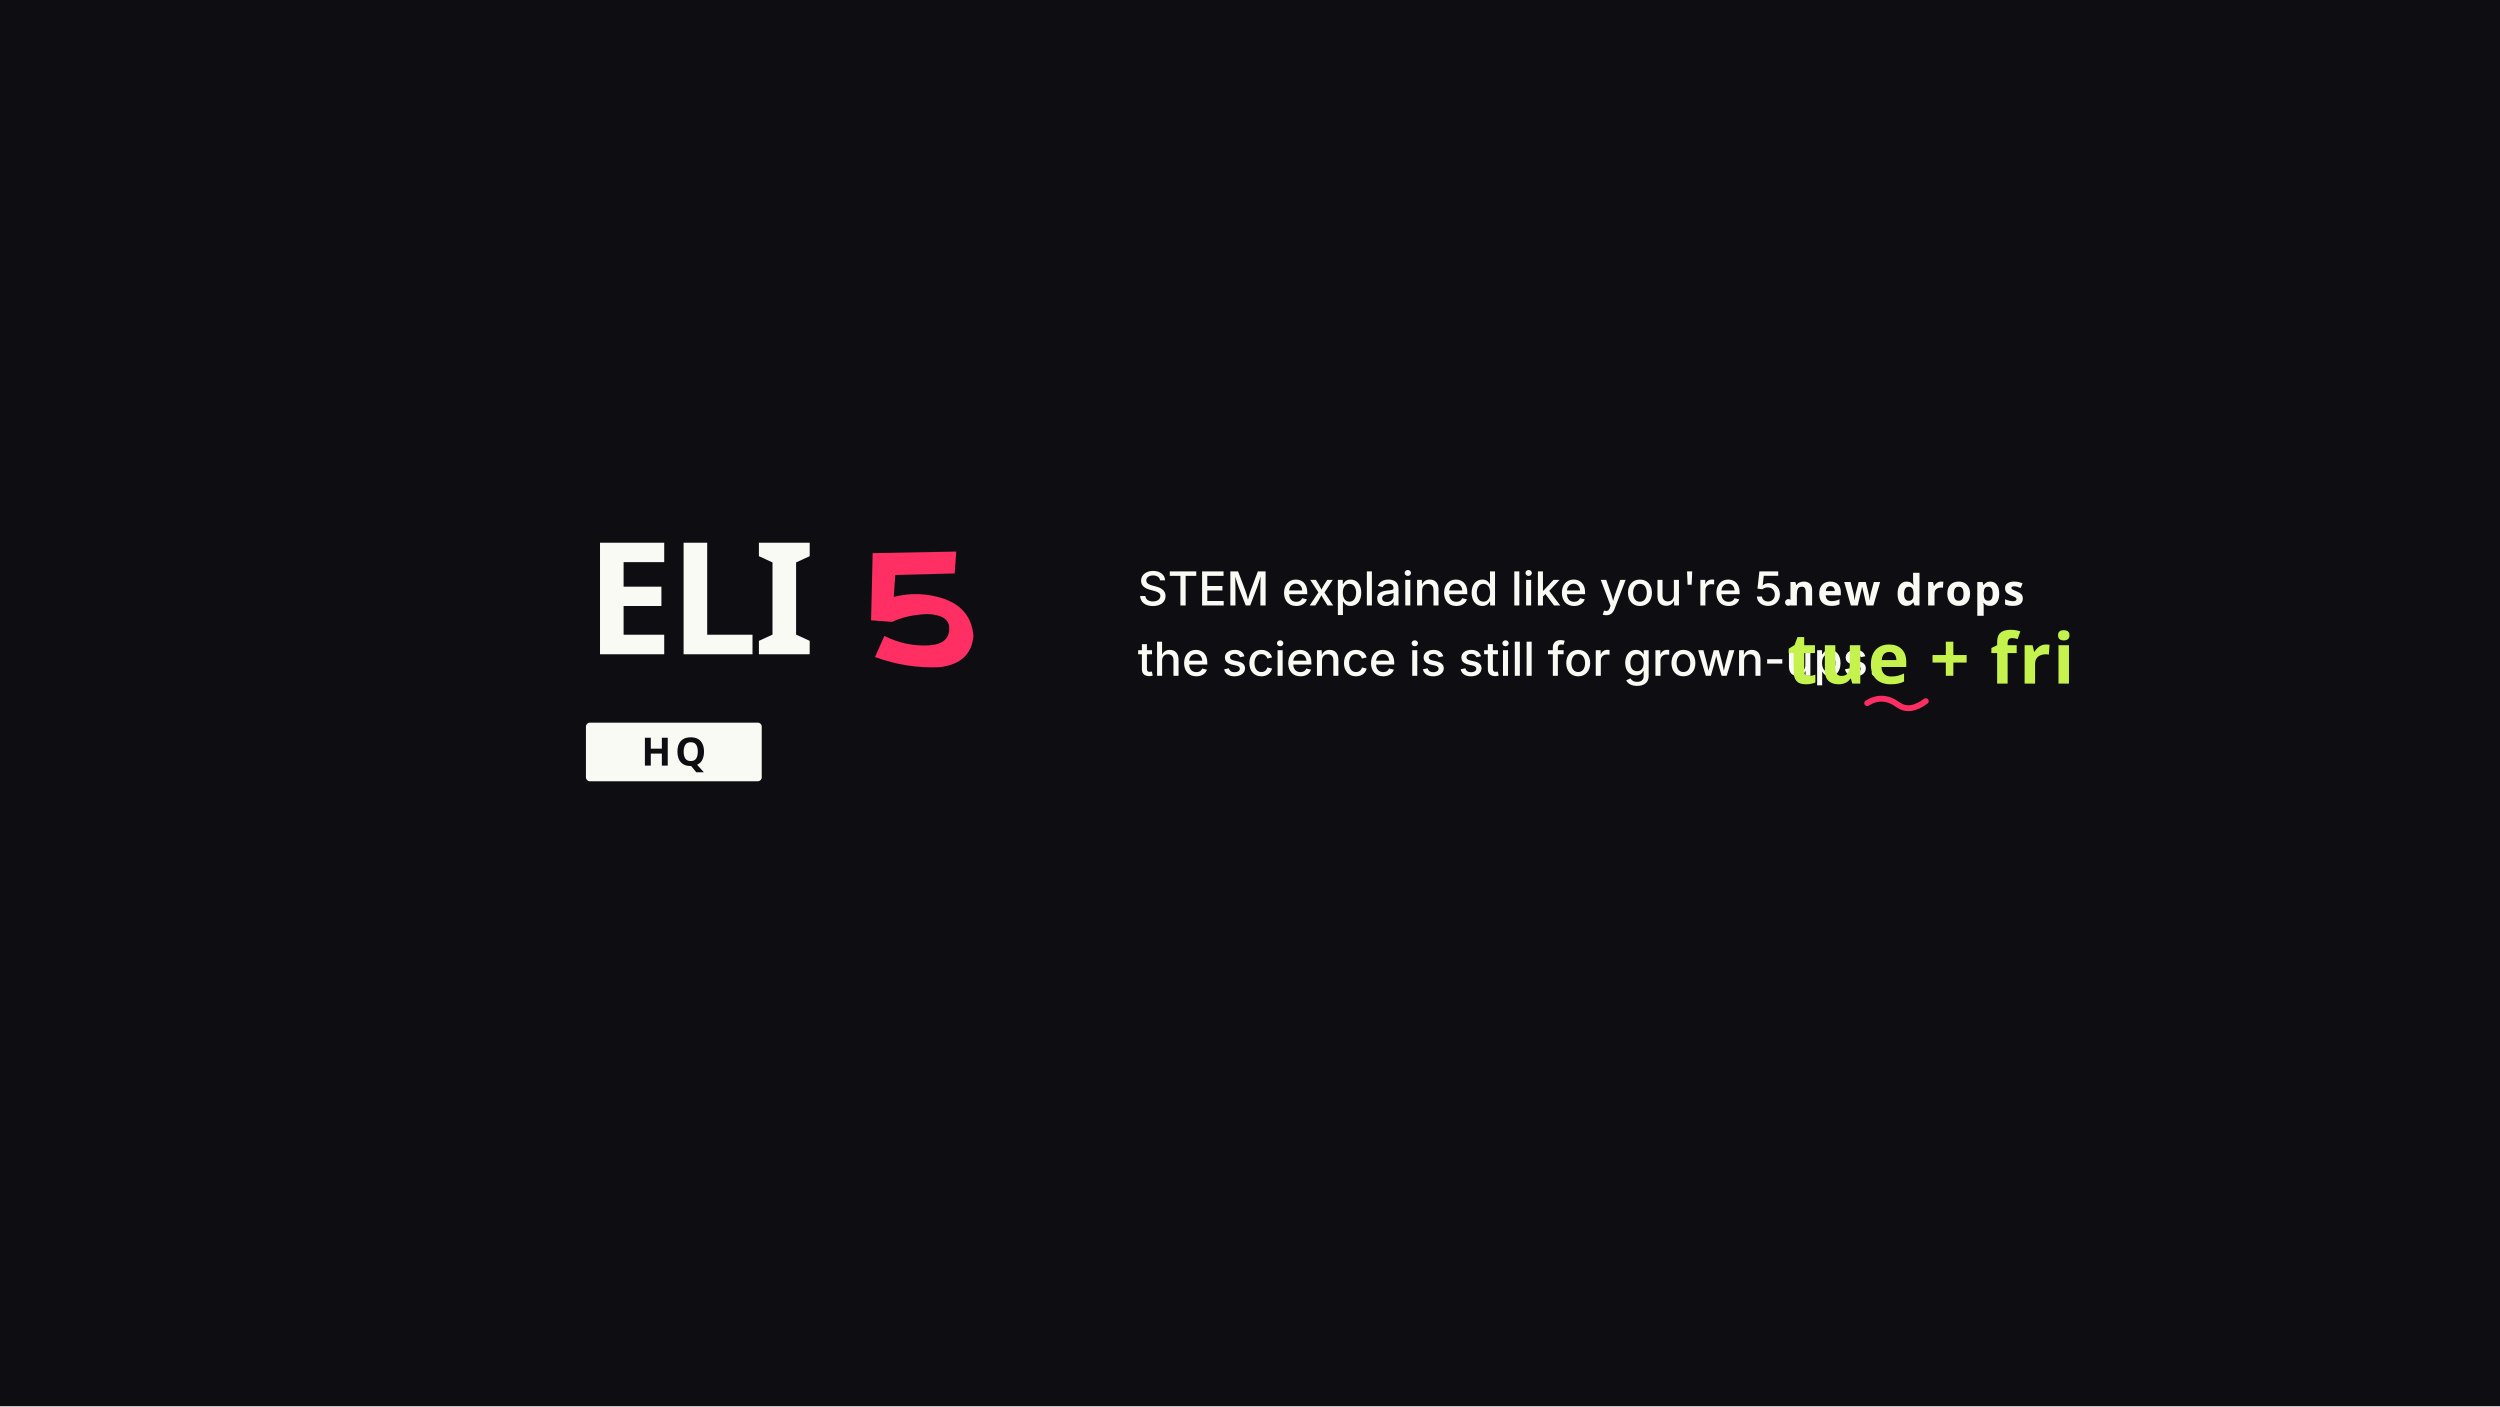
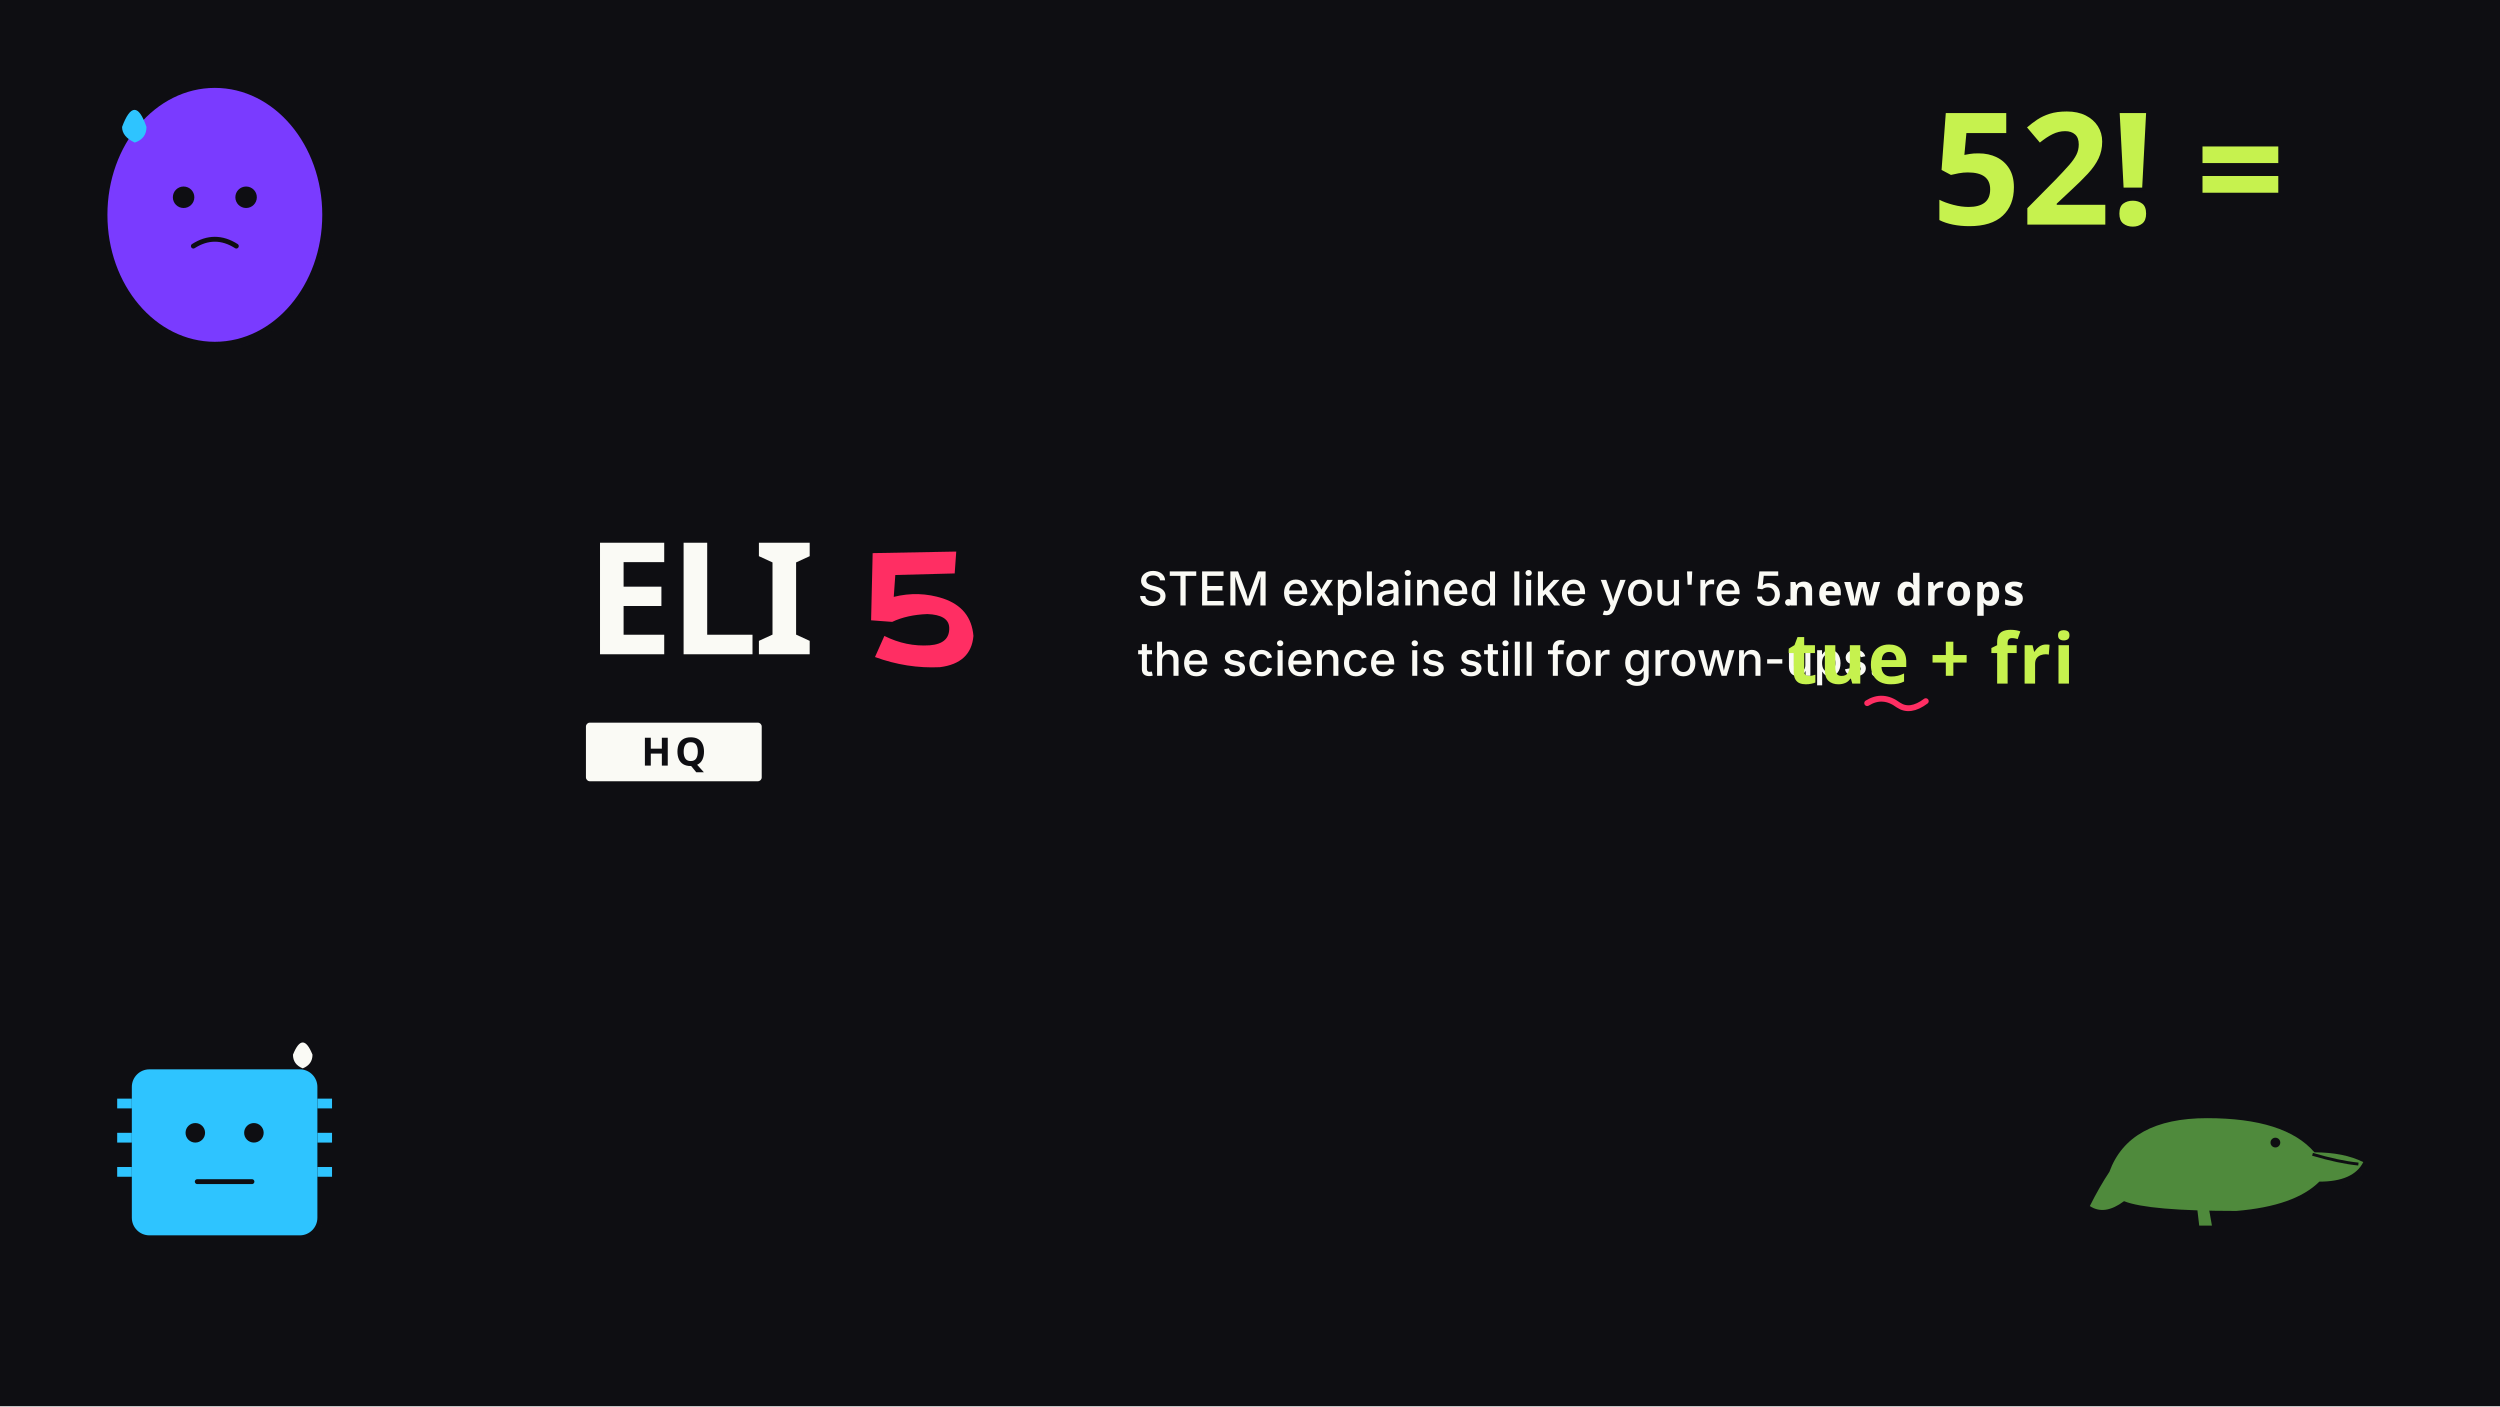
<svg xmlns="http://www.w3.org/2000/svg" viewBox="0 0 2560 1440" width="2560" height="1440">
  <rect width="2560" height="1440" fill="#0E0E12" />
  <g transform="translate(600 560)">
    <text x="0" y="110" font-family="'Space Grotesk', sans-serif" font-weight="700" font-size="160" fill="#FAFAF5" letter-spacing="-4">ELI</text>
    <g transform="translate(260 -20) scale(0.16)" fill="#FF2E63">
      <path d="M 210 165 L 745 155 L 735 295 L 355 305 L 345 445 Q 505 405 660 455 Q 840 515 855 695 Q 840 870 640 895 Q 430 905 225 830 L 285 695 Q 425 765 575 755 Q 705 745 700 640 Q 695 560 560 555 Q 430 560 335 605 L 200 595 Z" />
    </g>
    <g transform="translate(0 180)">
      <rect x="0" y="0" width="180" height="60" rx="4" fill="#FAFAF5" />
      <text x="90" y="44" font-family="'Space Grotesk', sans-serif" font-weight="700" font-size="40" fill="#0E0E12" text-anchor="middle" letter-spacing="4">HQ</text>
    </g>
  </g>
  <g transform="translate(1165 620)">
    <text x="0" y="0" font-family="'Inter', sans-serif" font-weight="500" font-size="48" fill="#FAFAF5">STEM explained like you're 5.</text>
    <text x="0" y="72" font-family="'Inter', sans-serif" font-weight="500" font-size="48" fill="#FAFAF5">the science is still for grown-ups.</text>
  </g>
  <g transform="translate(1830 620)">
    <text x="0" y="0" font-family="'Space Grotesk', sans-serif" font-weight="700" font-size="44" fill="#FAFAF5" letter-spacing="2">new drops</text>
    <text x="0" y="80" font-family="'Space Grotesk', sans-serif" font-weight="700" font-size="72" fill="#C6F24E" letter-spacing="2">tue <tspan fill="#C6F24E">+</tspan> fri</text>
    <path d="M 82 100 Q 98 90 114 102 Q 126 110 142 98" stroke="#FF2E63" stroke-width="6" fill="none" stroke-linecap="round" />
  </g>
+   <g transform="translate(220 220)">
+     <ellipse cx="4" cy="6" rx="110" ry="130" fill="#0E0E12" opacity="0.6" />
+     <ellipse cx="0" cy="0" rx="110" ry="130" fill="#7A3BFF" />
+     <circle cx="-32" cy="-18" r="11" fill="#0E0E12" />
+     <circle cx="32" cy="-18" r="11" fill="#0E0E12" />
+     <path d="M -22 32 Q 0 18 22 32" stroke="#0E0E12" stroke-width="5" fill="none" stroke-linecap="round" />
+     <path d="M -95 -90 Q -82 -125 -70 -90 Q -70 -78 -82 -74 Q -95 -80 -95 -90 Z" fill="#2EC4FF" />
+   </g>
+   <g transform="translate(2340 230)">
+     <text x="3" y="3" font-family="'Space Grotesk', sans-serif" font-weight="700" font-size="160" fill="#0E0E12" opacity="0.6" text-anchor="end">52! =</text>
+     <text x="0" y="0" font-family="'Space Grotesk', sans-serif" font-weight="700" font-size="160" fill="#C6F24E" text-anchor="end">52! =</text>
+   </g>
+   <g transform="translate(230 1180)">
+     <rect x="-95" y="-85" width="190" height="170" rx="18" fill="#0E0E12" opacity="0.6" transform="translate(4 5)" />
+     <rect x="-95" y="-85" width="190" height="170" rx="18" fill="#2EC4FF" />
+     <g fill="#2EC4FF">
+       <rect x="-110" y="-55" width="15" height="10" />
+       <rect x="-110" y="-20" width="15" height="10" />
+       <rect x="-110" y="15" width="15" height="10" />
+       <rect x="95" y="-55" width="15" height="10" />
+       <rect x="95" y="-20" width="15" height="10" />
+       <rect x="95" y="15" width="15" height="10" />
+     </g>
+     <circle cx="-30" cy="-20" r="10" fill="#0E0E12" />
+     <circle cx="30" cy="-20" r="10" fill="#0E0E12" />
+     <path d="M -28 30 L 28 30" stroke="#0E0E12" stroke-width="5" stroke-linecap="round" />
+     <path d="M 70 -100 Q 80 -125 90 -100 Q 90 -90 80 -86 Q 70 -90 70 -100 Z" fill="#FAFAF5" />
+   </g>
+   <g transform="translate(2280 1200)">
+     <g fill="#0E0E12" opacity="0.6" transform="translate(4 5)">
+       <path d="M -120 0 Q -100 -55 -20 -55 Q 60 -55 90 -20 Q 120 -20 140 -10 Q 130 10 95 10 Q 70 35 10 40 Q -80 40 -105 30 Q -125 45 -140 35 Q -130 15 -120 0 Z" />
+     </g>
+     <path d="M -120 0 Q -100 -55 -20 -55 Q 60 -55 90 -20 Q 120 -20 140 -10 Q 130 10 95 10 Q 70 35 10 40 Q -80 40 -105 30 Q -125 45 -140 35 Q -130 15 -120 0 Z" fill="#4F8A3C" />
+     <path d="M 88 -18 Q 115 -10 135 -8" stroke="#0E0E12" stroke-width="3" fill="none" />
+     <circle cx="50" cy="-30" r="5" fill="#0E0E12" />
+     <path d="M -30 38 L -28 55 L -15 55 L -18 38 Z" fill="#4F8A3C" />
+   </g>
</svg>
